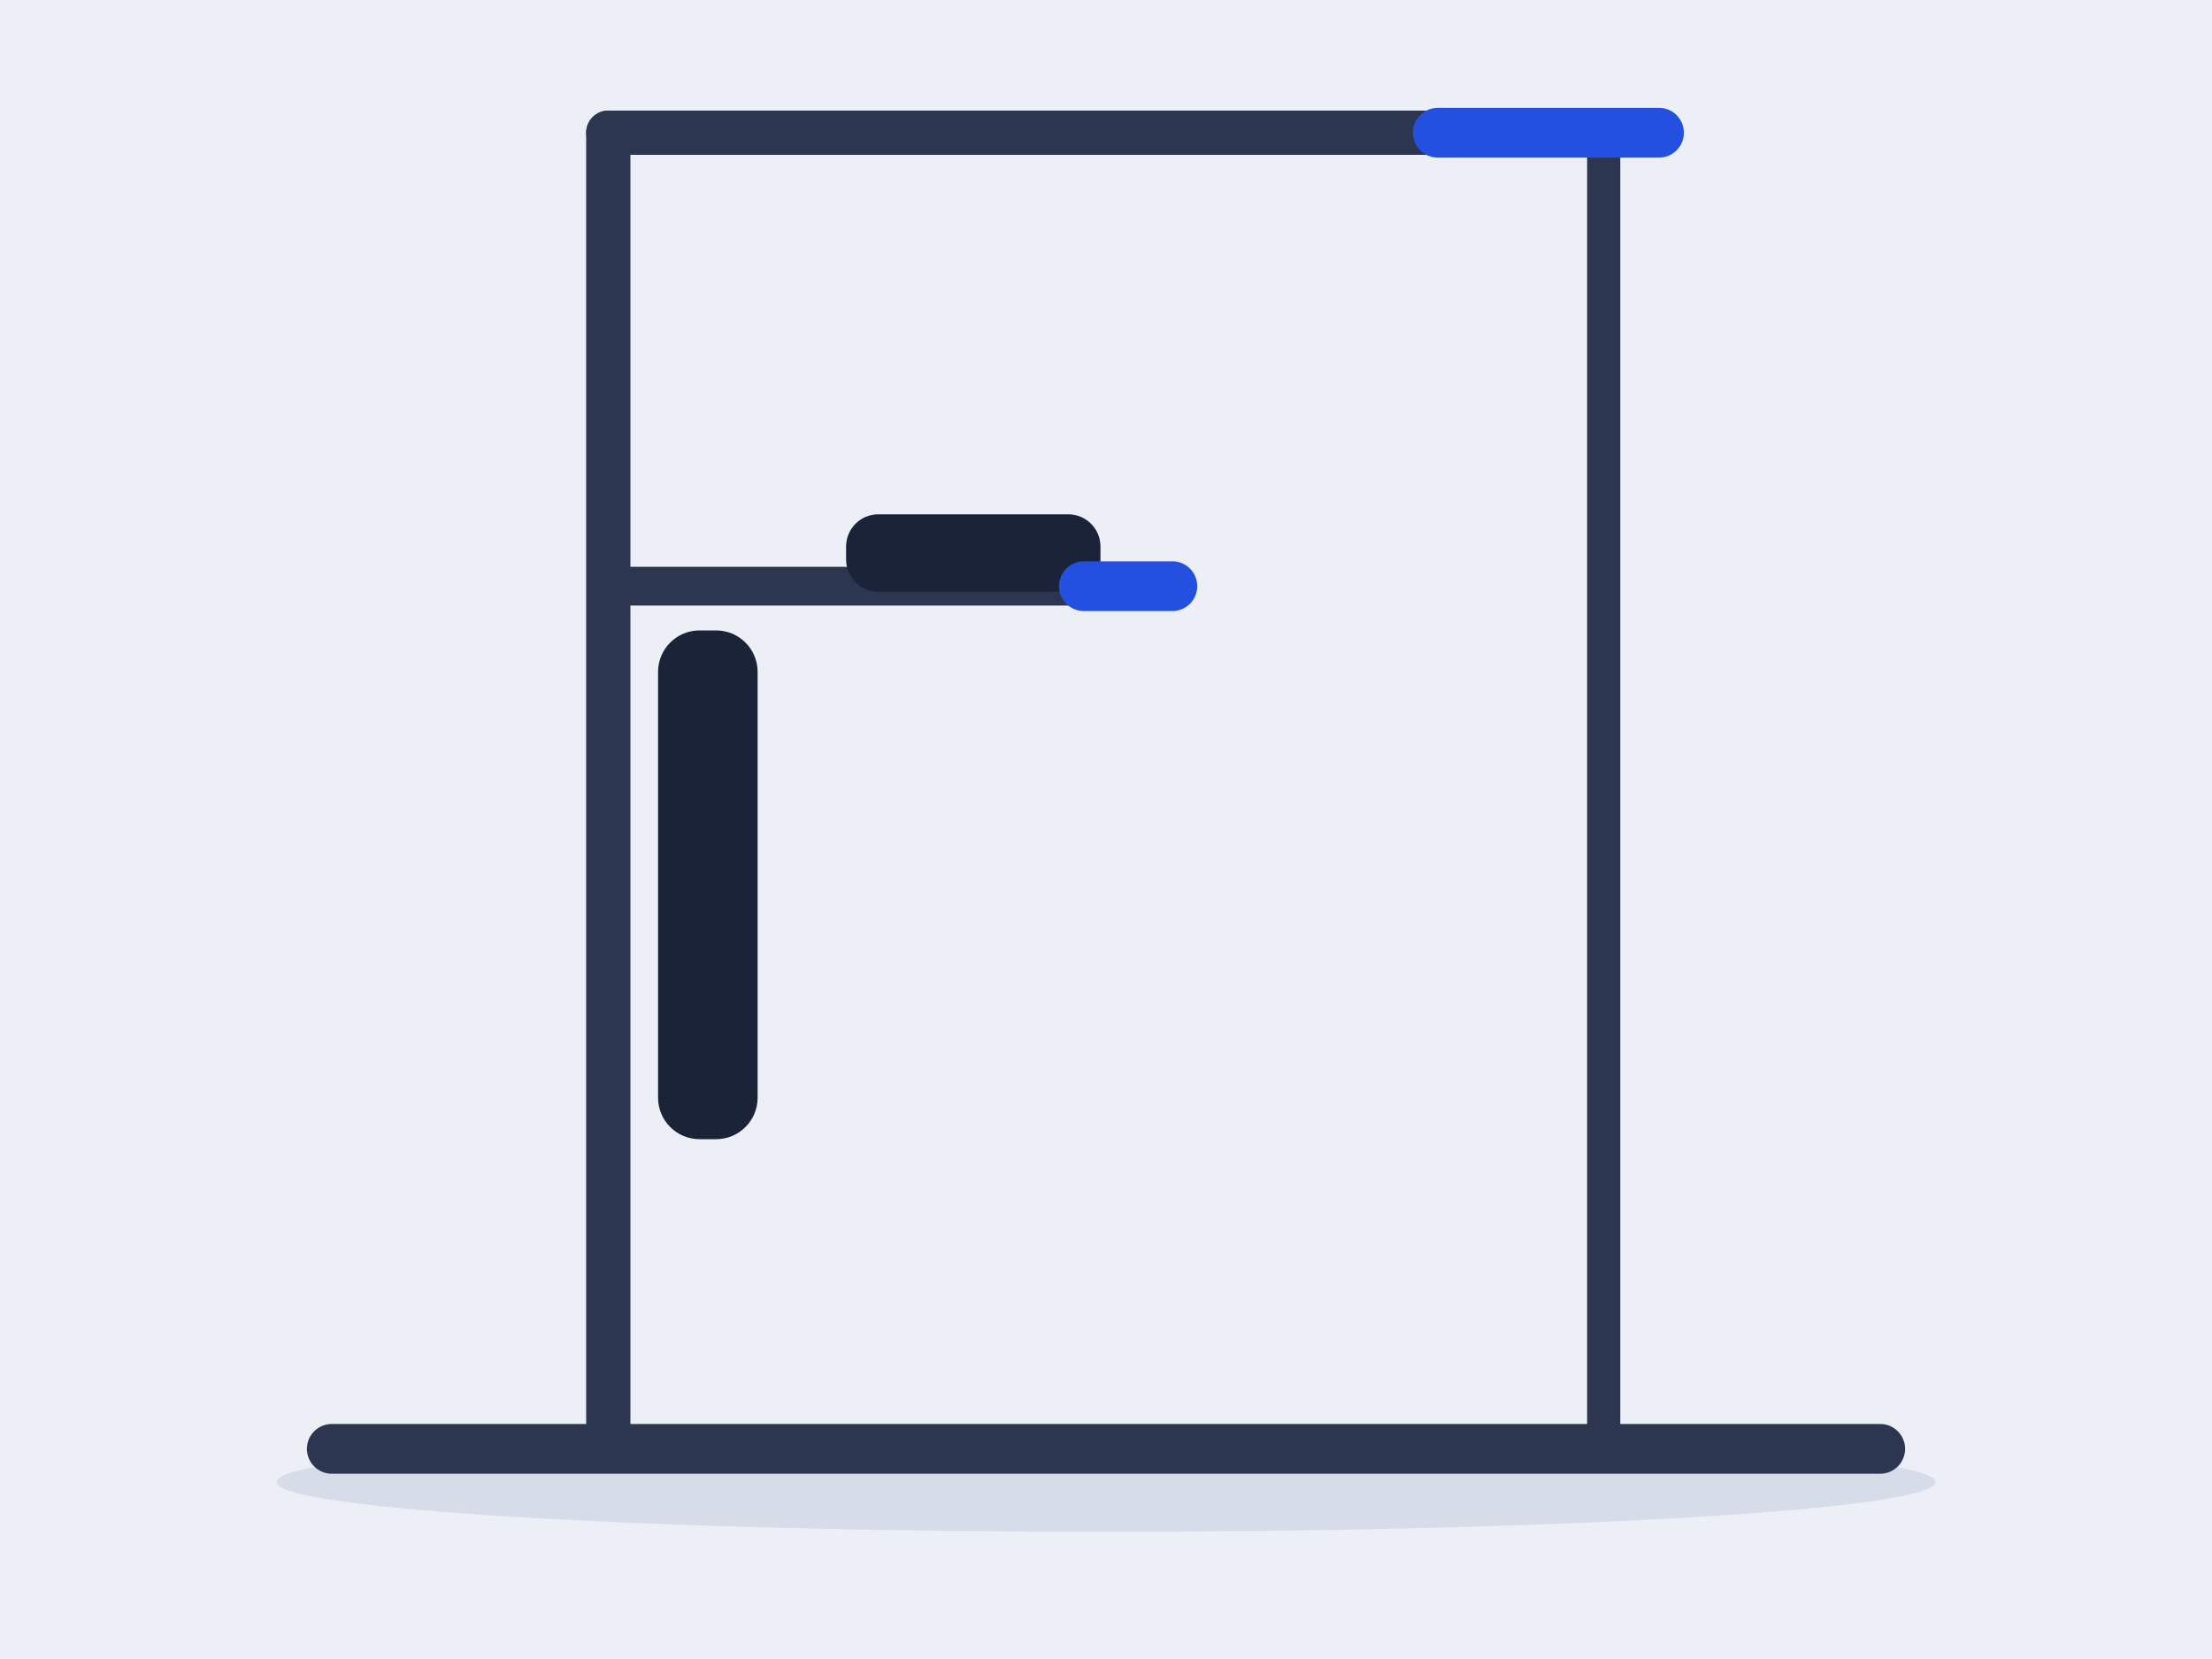
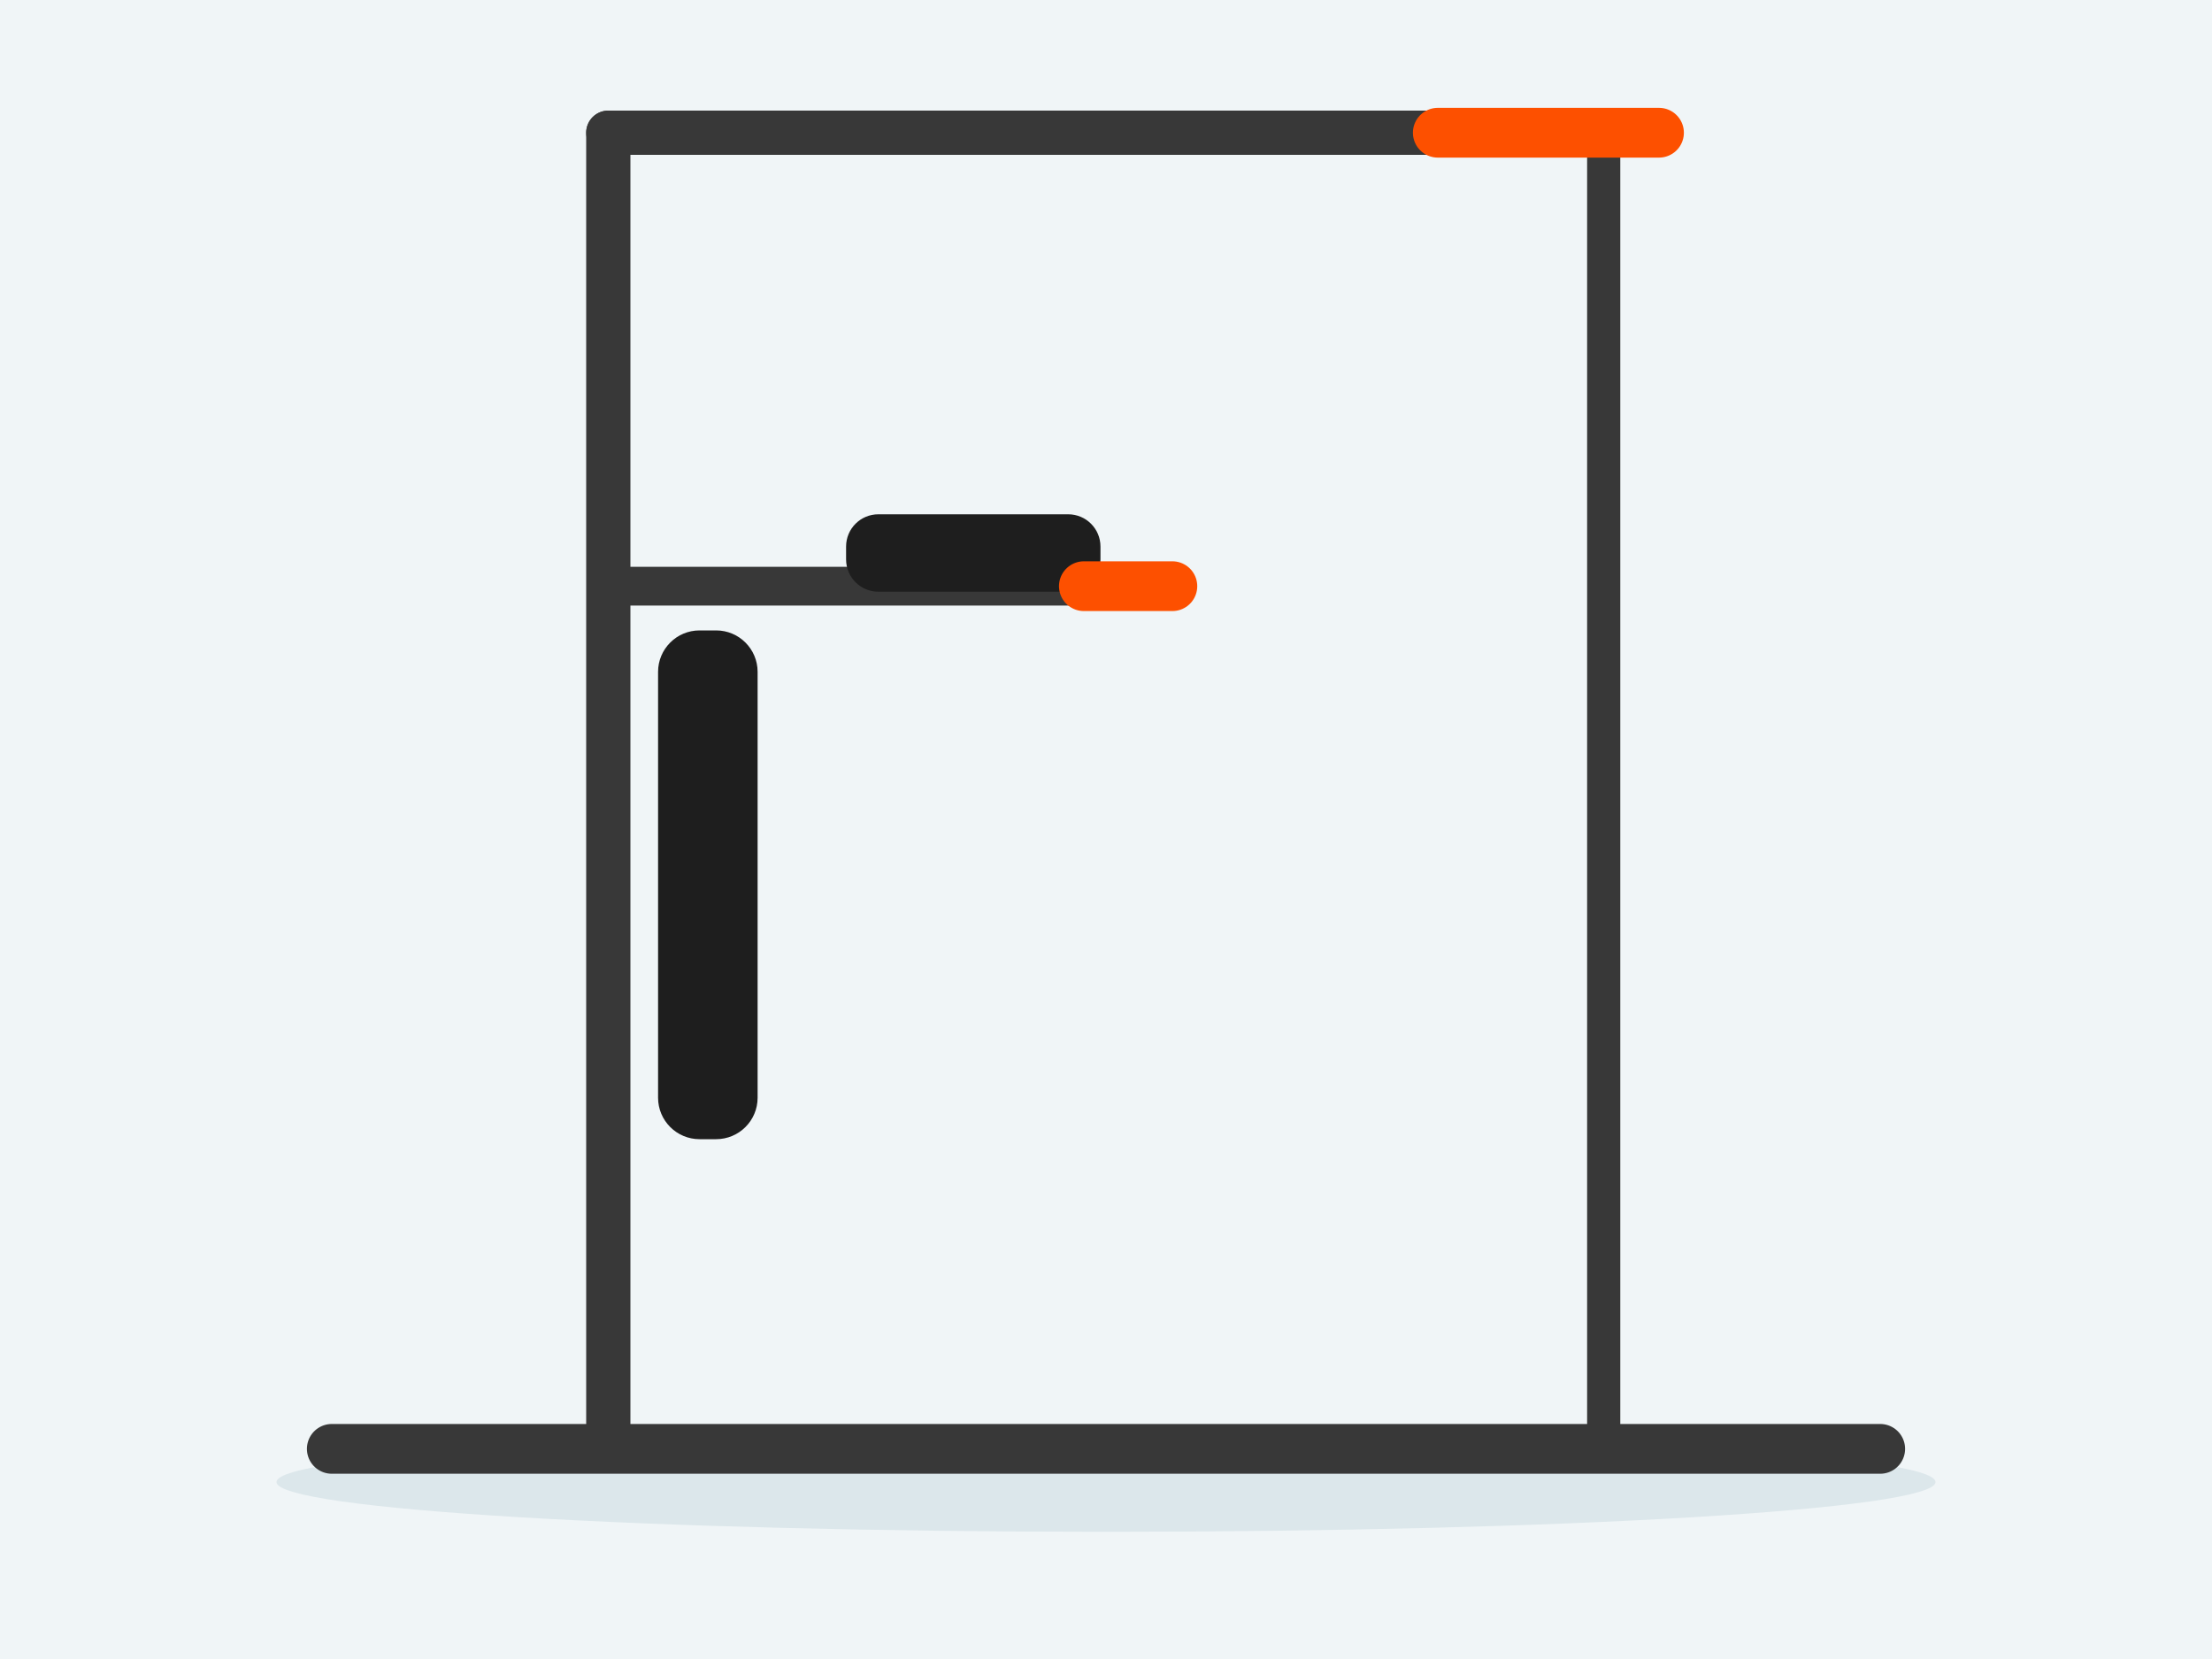
<svg xmlns="http://www.w3.org/2000/svg" viewBox="0 0 400 300" role="img" aria-label="Paralelas / silla romana">
-   <rect width="400" height="300" fill="#ECEFF5" />
-   <ellipse cx="200" cy="268" rx="150" ry="9" fill="#D7DDE8" />
-   <line x1="60" y1="262" x2="340" y2="262" stroke="#2C3650" stroke-width="9" stroke-linecap="round" />
-   <line x1="110" y1="24" x2="110" y2="262" stroke="#2C3650" stroke-width="8" stroke-linecap="round" />
-   <line x1="290" y1="24" x2="290" y2="262" stroke="#2C3650" stroke-width="6" stroke-linecap="round" />
-   <line x1="110" y1="24" x2="300" y2="24" stroke="#2C3650" stroke-width="8" stroke-linecap="round" />
-   <rect x="119" y="114" width="18" height="92" rx="7.5" fill="#1B2338" transform="rotate(0 128 160)" />
-   <polyline points="110,106 196,106" fill="none" stroke="#2C3650" stroke-width="7" stroke-linecap="round" stroke-linejoin="round" />
-   <rect x="153" y="93" width="46" height="14" rx="5.833" fill="#1B2338" transform="rotate(0 176 100)" />
-   <polyline points="196,106 212,106" fill="none" stroke="#2450E0" stroke-width="9" stroke-linecap="round" stroke-linejoin="round" />
-   <polyline points="260,24 300,24" fill="none" stroke="#2450E0" stroke-width="9" stroke-linecap="round" stroke-linejoin="round" />
+   <rect width="400" height="300" fill="#F0F5F7" />
+   <ellipse cx="200" cy="268" rx="150" ry="9" fill="#DCE7EB" />
+   <line x1="60" y1="262" x2="340" y2="262" stroke="#383838" stroke-width="9" stroke-linecap="round" />
+   <line x1="110" y1="24" x2="110" y2="262" stroke="#383838" stroke-width="8" stroke-linecap="round" />
+   <line x1="290" y1="24" x2="290" y2="262" stroke="#383838" stroke-width="6" stroke-linecap="round" />
+   <line x1="110" y1="24" x2="300" y2="24" stroke="#383838" stroke-width="8" stroke-linecap="round" />
+   <rect x="119" y="114" width="18" height="92" rx="7.5" fill="#1E1E1E" transform="rotate(0 128 160)" />
+   <polyline points="110,106 196,106" fill="none" stroke="#383838" stroke-width="7" stroke-linecap="round" stroke-linejoin="round" />
+   <rect x="153" y="93" width="46" height="14" rx="5.833" fill="#1E1E1E" transform="rotate(0 176 100)" />
+   <polyline points="196,106 212,106" fill="none" stroke="#FD5000" stroke-width="9" stroke-linecap="round" stroke-linejoin="round" />
+   <polyline points="260,24 300,24" fill="none" stroke="#FD5000" stroke-width="9" stroke-linecap="round" stroke-linejoin="round" />
</svg>
